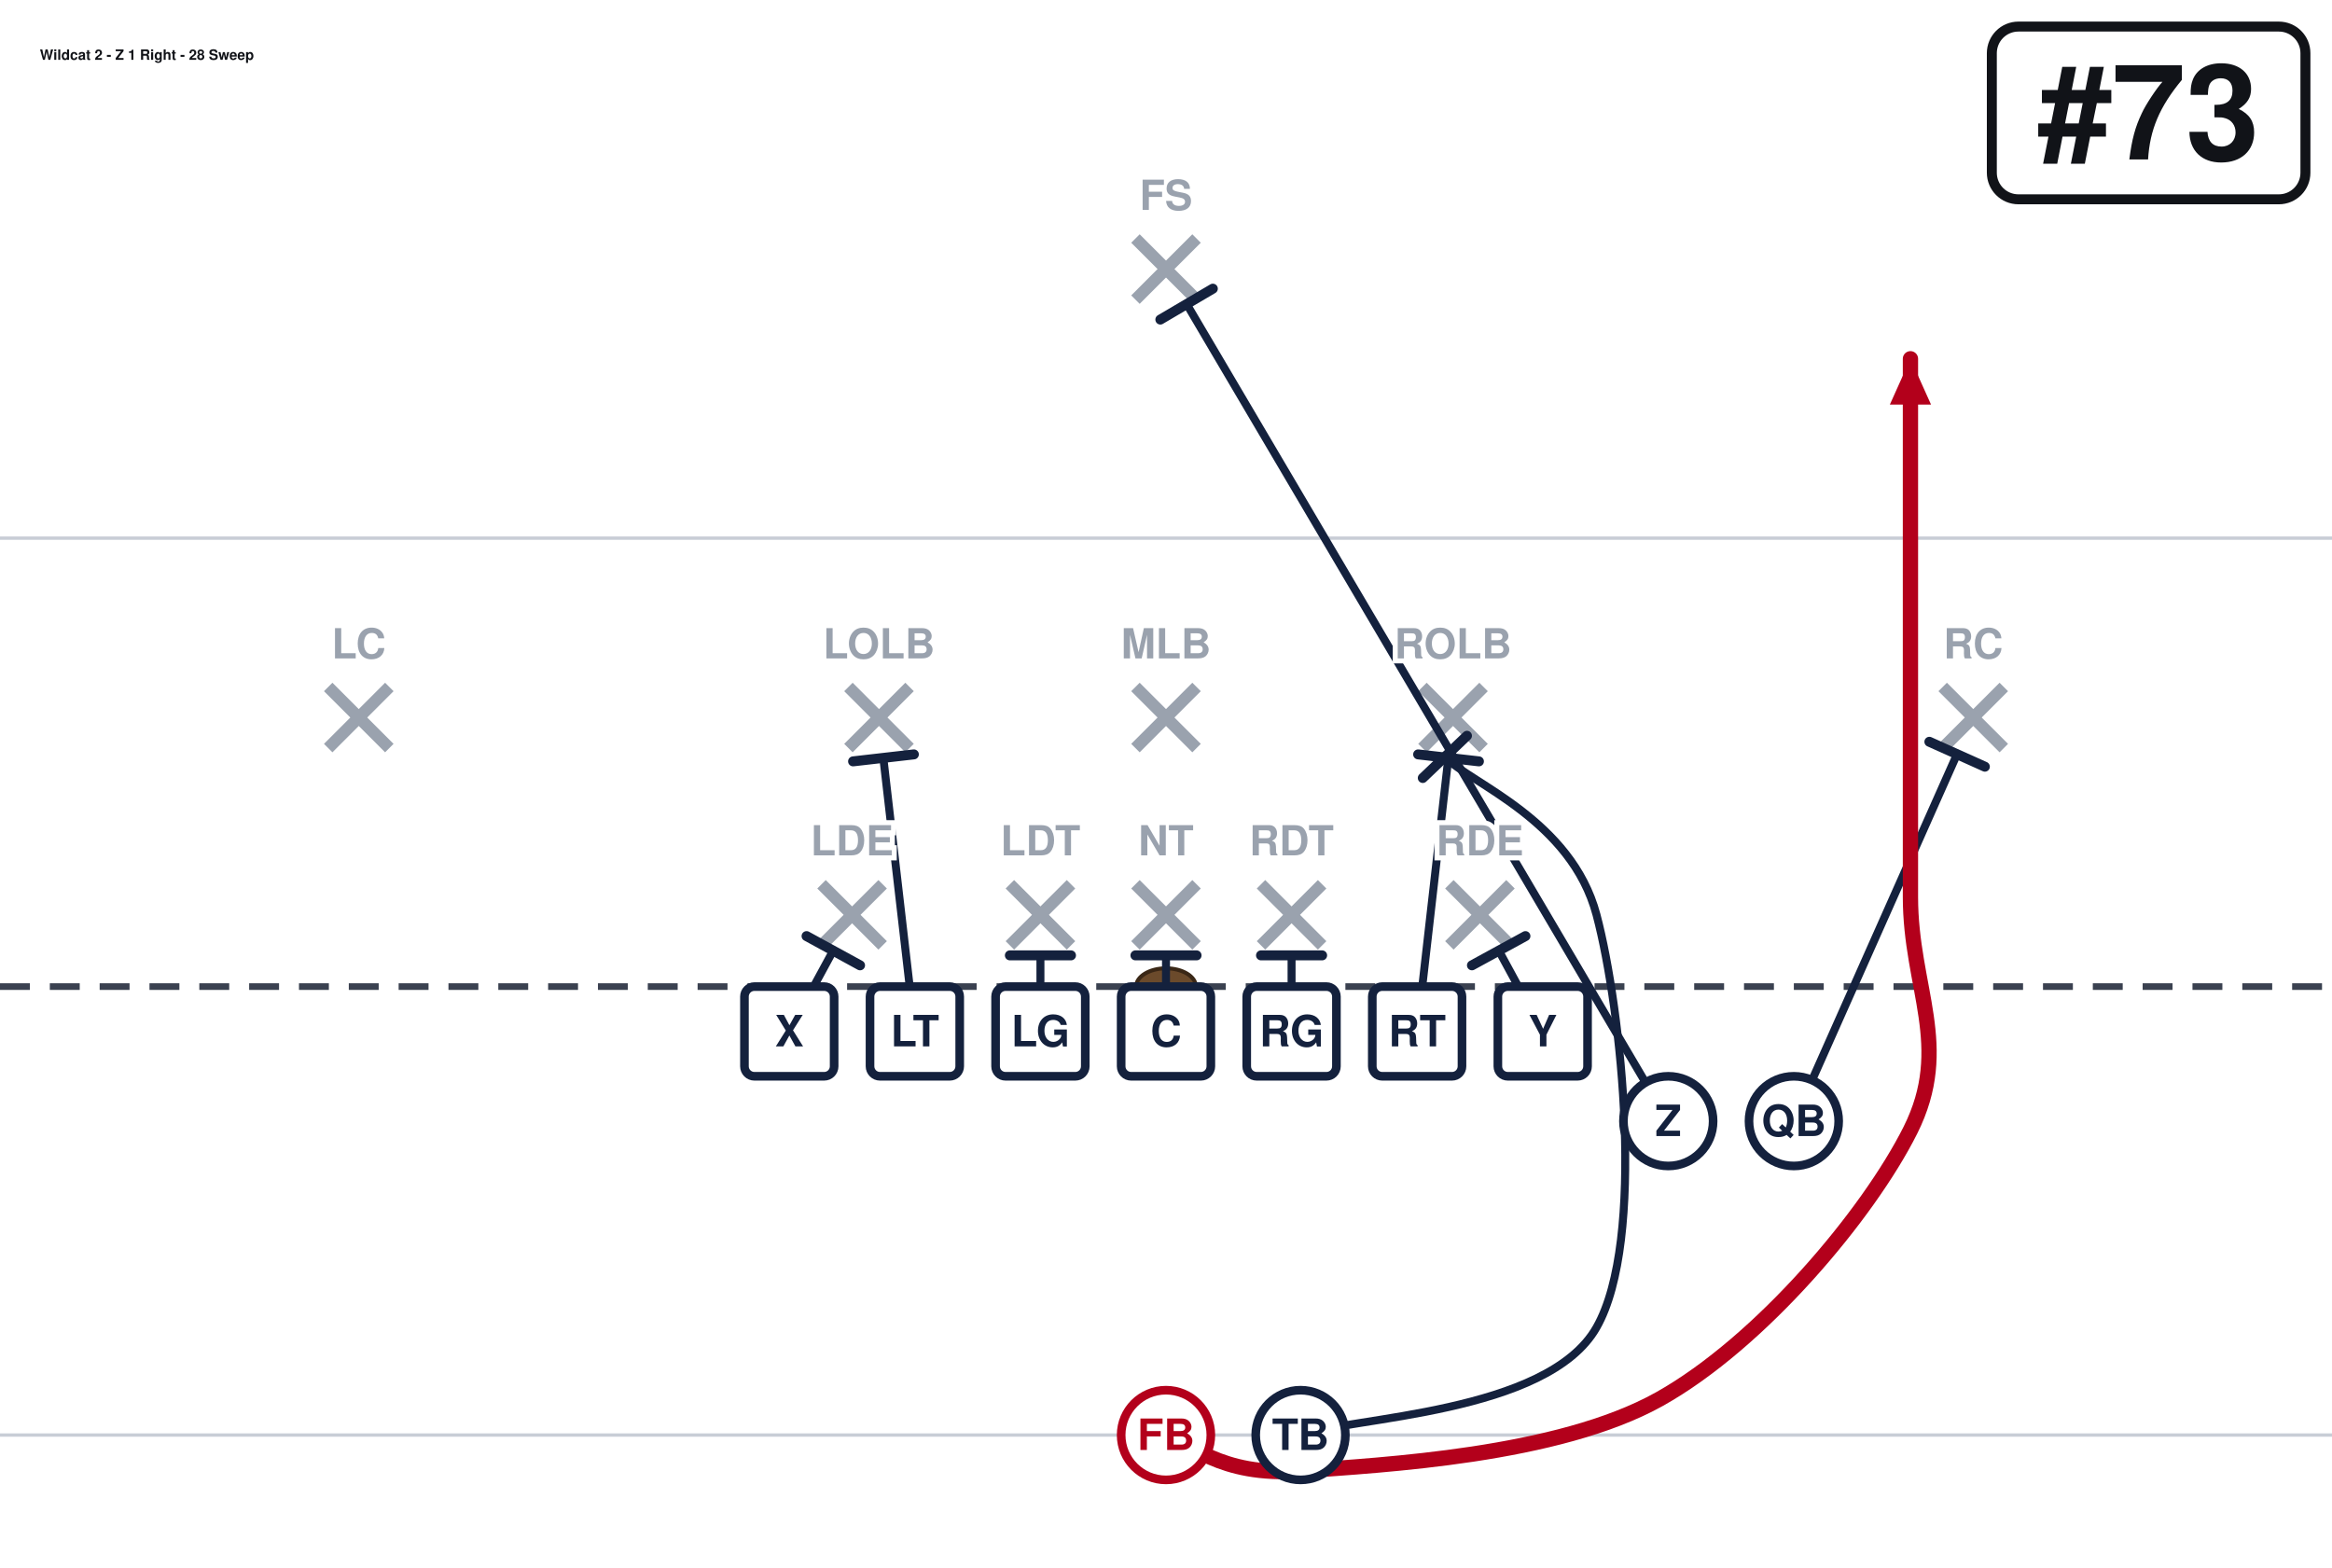
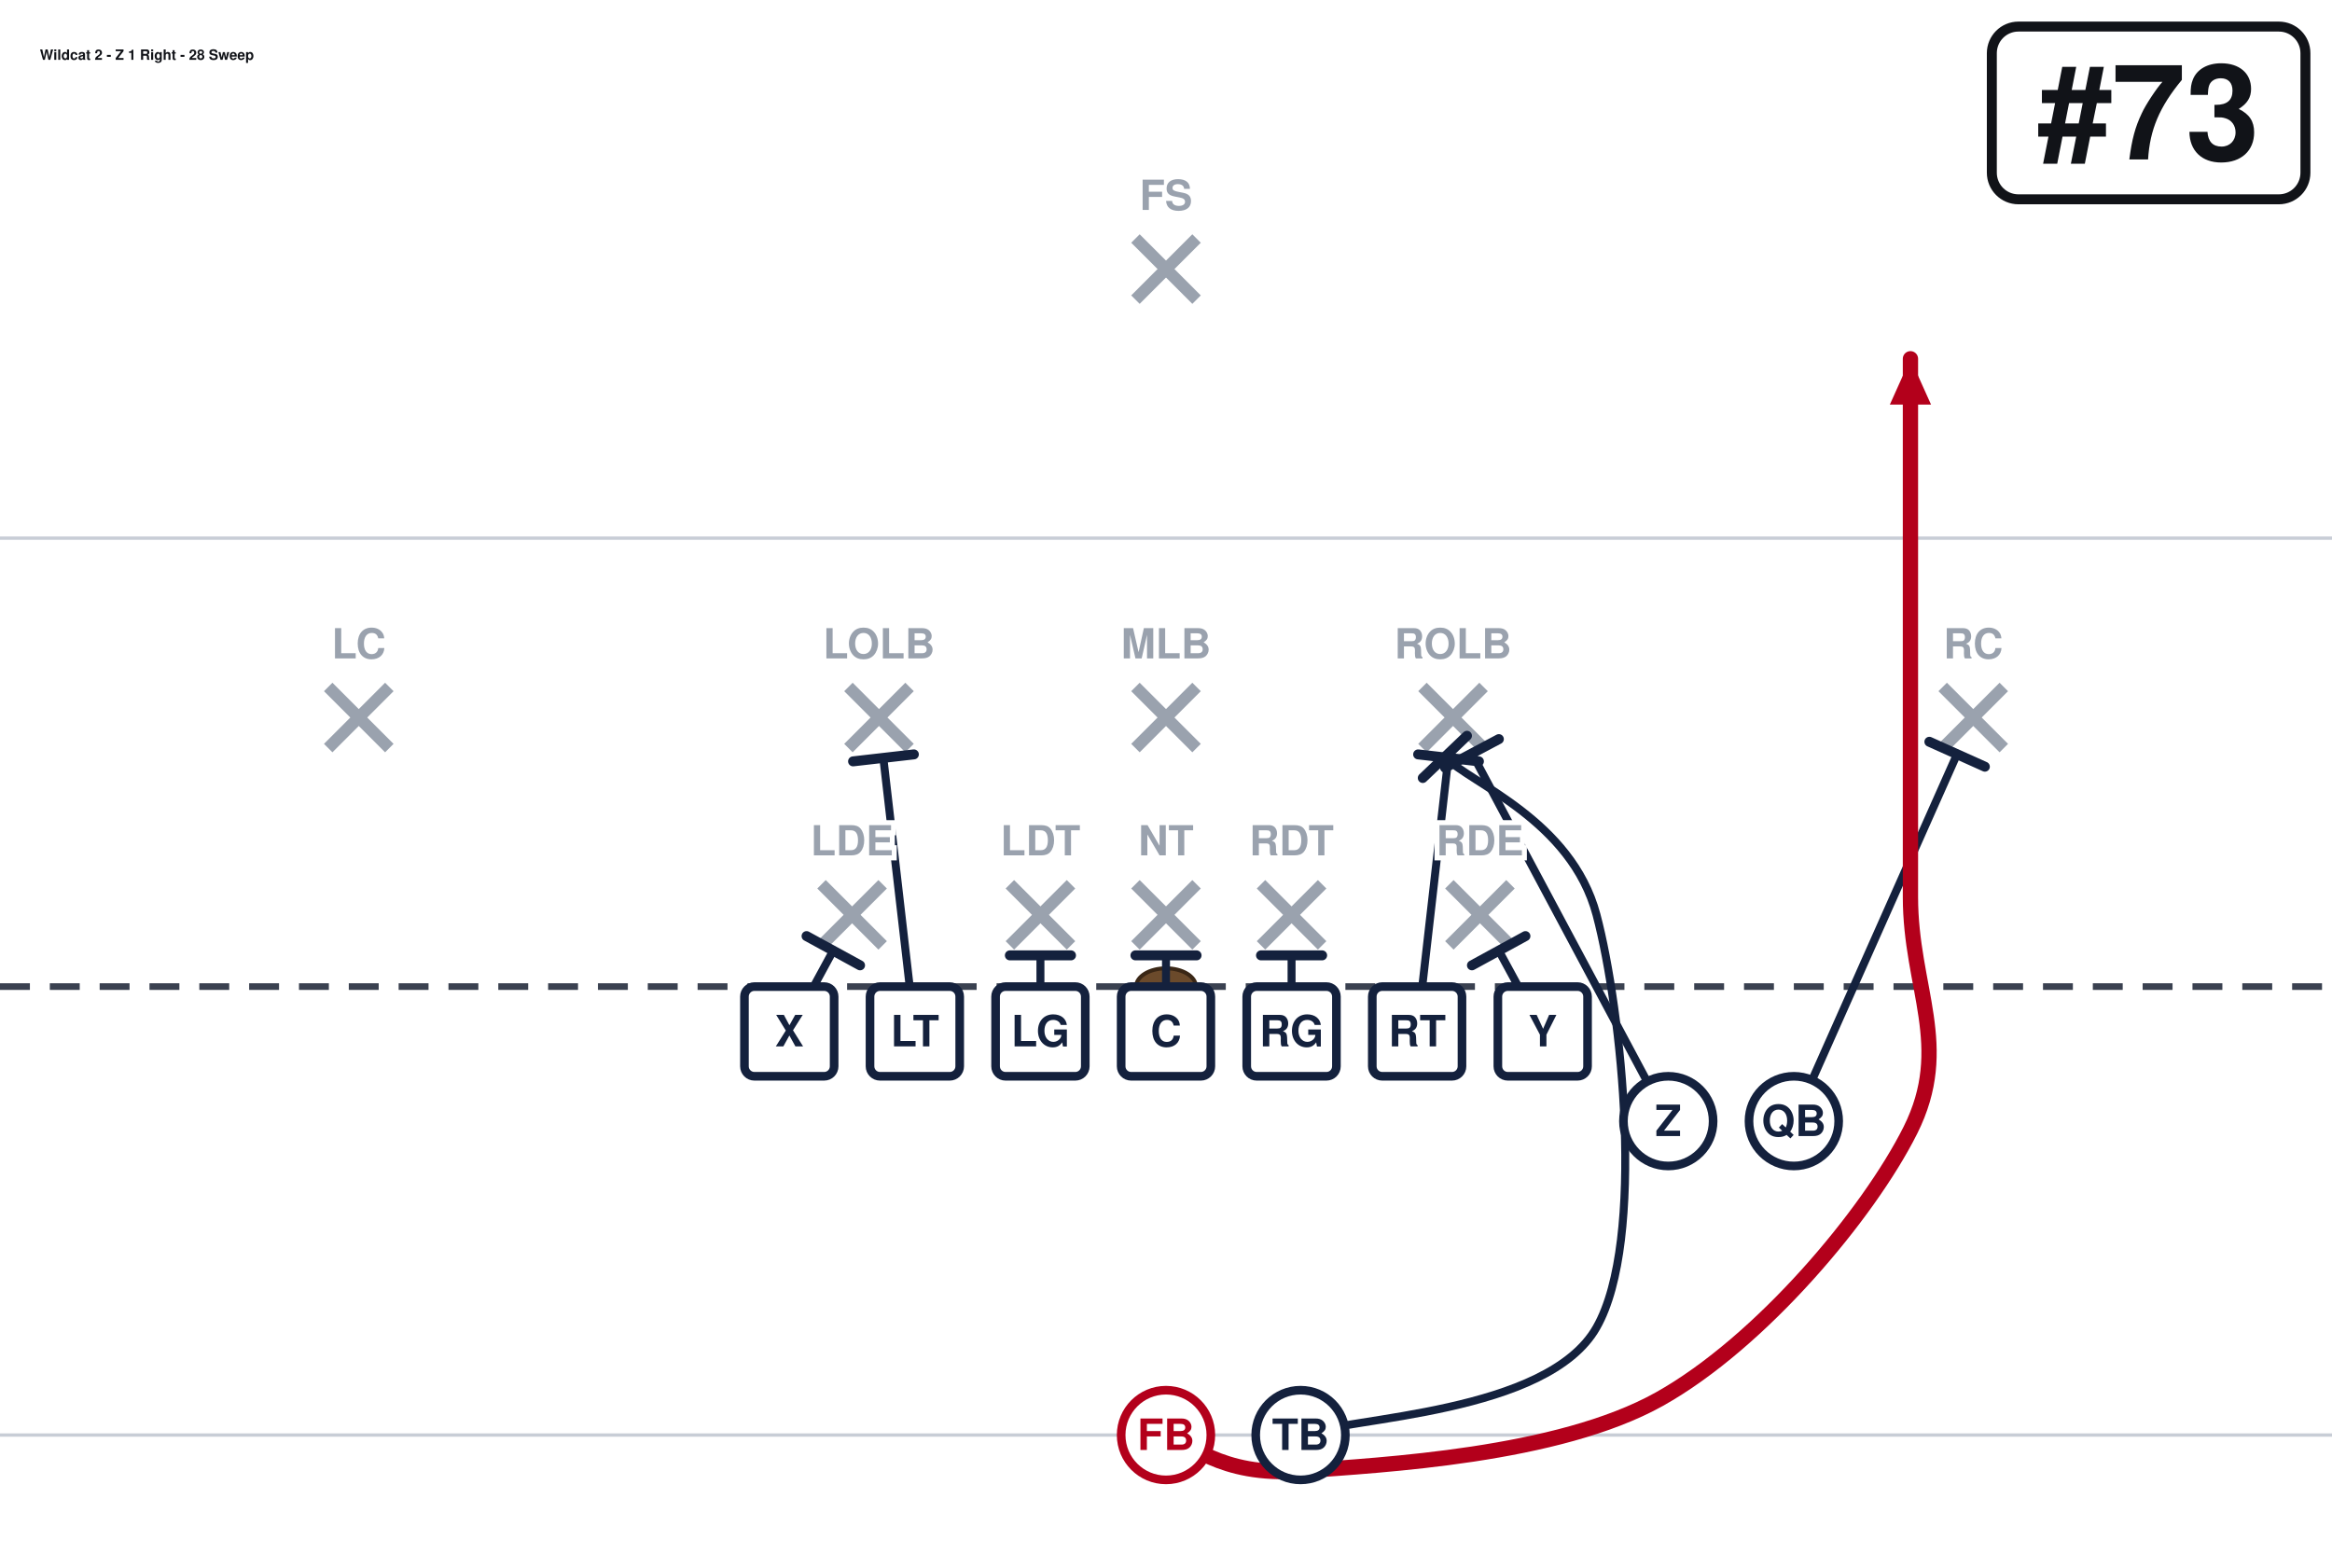
<svg xmlns="http://www.w3.org/2000/svg" width="702" height="472" viewBox="0 27 702 472" font-family="Segoe UI, Helvetica, Arial, sans-serif" role="img">
  <rect x="0" y="0" width="702" height="513" fill="#ffffff" />
  <line x1="0" y1="459.0" x2="702" y2="459.0" stroke="#c8cdd6" stroke-width="1" />
  <line x1="0" y1="189.0" x2="702" y2="189.0" stroke="#c8cdd6" stroke-width="1" />
  <line x1="0" y1="324.0" x2="702" y2="324.0" stroke="#3a4150" stroke-width="2" stroke-dasharray="9 6" />
  <ellipse cx="351.0" cy="324.0" rx="9" ry="5.5" fill="#6b4a2b" stroke="#3a2716" stroke-width="1.2" />
  <line x1="247.3" y1="293.2" x2="265.7" y2="311.6" stroke="#9aa2ae" stroke-width="3.6" />
  <line x1="265.7" y1="293.2" x2="247.3" y2="311.6" stroke="#9aa2ae" stroke-width="3.6" />
  <line x1="304.0" y1="293.2" x2="322.4" y2="311.6" stroke="#9aa2ae" stroke-width="3.6" />
  <line x1="322.4" y1="293.2" x2="304.0" y2="311.6" stroke="#9aa2ae" stroke-width="3.6" />
  <line x1="341.8" y1="293.2" x2="360.2" y2="311.6" stroke="#9aa2ae" stroke-width="3.6" />
  <line x1="360.2" y1="293.2" x2="341.8" y2="311.6" stroke="#9aa2ae" stroke-width="3.6" />
  <line x1="379.6" y1="293.2" x2="398.0" y2="311.6" stroke="#9aa2ae" stroke-width="3.6" />
  <line x1="398.0" y1="293.2" x2="379.6" y2="311.6" stroke="#9aa2ae" stroke-width="3.6" />
  <line x1="436.3" y1="293.2" x2="454.7" y2="311.6" stroke="#9aa2ae" stroke-width="3.6" />
  <line x1="454.7" y1="293.2" x2="436.3" y2="311.6" stroke="#9aa2ae" stroke-width="3.6" />
  <line x1="255.4" y1="233.8" x2="273.8" y2="252.2" stroke="#9aa2ae" stroke-width="3.6" />
  <line x1="273.8" y1="233.8" x2="255.4" y2="252.2" stroke="#9aa2ae" stroke-width="3.6" />
  <line x1="341.8" y1="233.8" x2="360.2" y2="252.2" stroke="#9aa2ae" stroke-width="3.6" />
  <line x1="360.2" y1="233.8" x2="341.8" y2="252.2" stroke="#9aa2ae" stroke-width="3.6" />
  <line x1="428.2" y1="233.8" x2="446.6" y2="252.2" stroke="#9aa2ae" stroke-width="3.6" />
  <line x1="446.6" y1="233.8" x2="428.2" y2="252.2" stroke="#9aa2ae" stroke-width="3.6" />
  <line x1="98.8" y1="233.8" x2="117.2" y2="252.2" stroke="#9aa2ae" stroke-width="3.6" />
  <line x1="117.2" y1="233.8" x2="98.8" y2="252.2" stroke="#9aa2ae" stroke-width="3.6" />
  <line x1="584.8" y1="233.8" x2="603.2" y2="252.2" stroke="#9aa2ae" stroke-width="3.6" />
  <line x1="603.2" y1="233.8" x2="584.8" y2="252.2" stroke="#9aa2ae" stroke-width="3.6" />
  <line x1="341.8" y1="98.8" x2="360.2" y2="117.2" stroke="#9aa2ae" stroke-width="3.6" />
  <line x1="360.2" y1="98.8" x2="341.8" y2="117.2" stroke="#9aa2ae" stroke-width="3.6" />
  <path d="M237.6,337.5 L250.8,313.2" fill="none" stroke="#14213d" stroke-width="2.4" stroke-linecap="round" stroke-linejoin="round" />
  <line x1="242.8" y1="308.8" x2="258.9" y2="317.6" stroke="#14213d" stroke-width="3.0" stroke-linecap="round" />
  <path d="M275.4,337.5 L265.9,255.1" fill="none" stroke="#14213d" stroke-width="2.4" stroke-linecap="round" stroke-linejoin="round" />
  <line x1="256.8" y1="256.2" x2="275.1" y2="254.1" stroke="#14213d" stroke-width="3.0" stroke-linecap="round" />
  <path d="M313.2,337.5 L313.2,314.6" fill="none" stroke="#14213d" stroke-width="2.4" stroke-linecap="round" stroke-linejoin="round" />
  <line x1="304.0" y1="314.6" x2="322.4" y2="314.6" stroke="#14213d" stroke-width="3.0" stroke-linecap="round" />
  <path d="M351.0,337.5 L351.0,314.6" fill="none" stroke="#14213d" stroke-width="2.4" stroke-linecap="round" stroke-linejoin="round" />
  <line x1="341.8" y1="314.6" x2="360.2" y2="314.6" stroke="#14213d" stroke-width="3.0" stroke-linecap="round" />
  <path d="M388.8,337.5 L388.8,314.6" fill="none" stroke="#14213d" stroke-width="2.4" stroke-linecap="round" stroke-linejoin="round" />
  <line x1="379.6" y1="314.6" x2="398.0" y2="314.6" stroke="#14213d" stroke-width="3.0" stroke-linecap="round" />
  <path d="M426.6,337.5 L436.0,255.1" fill="none" stroke="#14213d" stroke-width="2.4" stroke-linecap="round" stroke-linejoin="round" />
  <line x1="426.9" y1="254.1" x2="445.2" y2="256.2" stroke="#14213d" stroke-width="3.0" stroke-linecap="round" />
  <path d="M464.4,337.5 L451.2,313.2" fill="none" stroke="#14213d" stroke-width="2.4" stroke-linecap="round" stroke-linejoin="round" />
  <line x1="443.1" y1="317.6" x2="459.2" y2="308.8" stroke="#14213d" stroke-width="3.0" stroke-linecap="round" />
-   <path d="M502.2,364.5 L357.2,118.5" fill="none" stroke="#14213d" stroke-width="2.4" stroke-linecap="round" stroke-linejoin="round" />
-   <line x1="349.3" y1="123.2" x2="365.1" y2="113.9" stroke="#14213d" stroke-width="3.0" stroke-linecap="round" />
+   <path d="M502.2,364.5 L443.1,253.8" fill="none" stroke="#14213d" stroke-width="2.4" stroke-linecap="round" stroke-linejoin="round" />
+   <line x1="435.0" y1="258.1" x2="451.2" y2="249.5" stroke="#14213d" stroke-width="3.0" stroke-linecap="round" />
  <path d="M540.0,364.5 L589.1,254.1" fill="none" stroke="#14213d" stroke-width="2.4" stroke-linecap="round" stroke-linejoin="round" />
  <line x1="580.8" y1="250.3" x2="597.5" y2="257.8" stroke="#14213d" stroke-width="3.0" stroke-linecap="round" />
  <path d="M351.0,459.0 C357.8,460.8 366.8,471.6 391.5,469.8 C416.2,468.0 468.9,465.3 499.5,448.2 C530.1,431.1 562.5,392.4 575.1,367.2 C587.7,342.0 575.1,324.4 575.1,297.0 C575.1,269.6 575.1,229.5 575.1,202.5 C575.1,175.5 575.1,146.2 575.1,135.0" fill="none" stroke="#b3001b" stroke-width="4.6" stroke-linecap="round" stroke-linejoin="round" />
  <polygon points="575.1,135.0 581.3,148.8 568.9,148.8" fill="#b3001b" />
  <path d="M391.5,459.0 C406.4,453.6 465.8,452.7 480.6,426.6 C495.5,400.5 488.2,331.0 480.6,302.4 C473.0,273.8 442.6,262.8 435.0,254.9" fill="none" stroke="#14213d" stroke-width="2.4" stroke-linecap="round" stroke-linejoin="round" />
  <line x1="428.3" y1="261.2" x2="441.6" y2="248.5" stroke="#14213d" stroke-width="3.0" stroke-linecap="round" />
  <rect x="224.1" y="324.0" width="27.0" height="27.0" rx="3" fill="#ffffff" stroke="#14213d" stroke-width="2.6" />
  <text x="237.6" y="342.0" text-anchor="middle" font-size="13" font-weight="700" fill="#14213d">X</text>
  <rect x="261.9" y="324.0" width="27.0" height="27.0" rx="3" fill="#ffffff" stroke="#14213d" stroke-width="2.6" />
  <text x="275.4" y="342.0" text-anchor="middle" font-size="13" font-weight="700" fill="#14213d">LT</text>
  <rect x="299.7" y="324.0" width="27.0" height="27.0" rx="3" fill="#ffffff" stroke="#14213d" stroke-width="2.6" />
  <text x="313.2" y="342.0" text-anchor="middle" font-size="13" font-weight="700" fill="#14213d">LG</text>
  <rect x="337.5" y="324.0" width="27.0" height="27.0" rx="3" fill="#ffffff" stroke="#14213d" stroke-width="2.6" />
  <text x="351.0" y="342.0" text-anchor="middle" font-size="13" font-weight="700" fill="#14213d">C</text>
  <rect x="375.3" y="324.0" width="27.0" height="27.0" rx="3" fill="#ffffff" stroke="#14213d" stroke-width="2.6" />
  <text x="388.8" y="342.0" text-anchor="middle" font-size="13" font-weight="700" fill="#14213d">RG</text>
  <rect x="413.1" y="324.0" width="27.0" height="27.0" rx="3" fill="#ffffff" stroke="#14213d" stroke-width="2.6" />
  <text x="426.6" y="342.0" text-anchor="middle" font-size="13" font-weight="700" fill="#14213d">RT</text>
  <rect x="450.9" y="324.0" width="27.0" height="27.0" rx="3" fill="#ffffff" stroke="#14213d" stroke-width="2.6" />
  <text x="464.4" y="342.0" text-anchor="middle" font-size="13" font-weight="700" fill="#14213d">Y</text>
  <circle cx="502.2" cy="364.5" r="13.5" fill="#ffffff" stroke="#14213d" stroke-width="2.6" />
  <text x="502.2" y="369.0" text-anchor="middle" font-size="13" font-weight="700" fill="#14213d">Z</text>
  <circle cx="540.0" cy="364.5" r="13.5" fill="#ffffff" stroke="#14213d" stroke-width="2.6" />
  <text x="540.0" y="369.0" text-anchor="middle" font-size="13" font-weight="700" fill="#14213d">QB</text>
  <circle cx="391.5" cy="459.0" r="13.5" fill="#ffffff" stroke="#14213d" stroke-width="2.6" />
  <text x="391.5" y="463.5" text-anchor="middle" font-size="13" font-weight="700" fill="#14213d">TB</text>
  <circle cx="351.0" cy="459.0" r="13.5" fill="#ffffff" stroke="#b3001b" stroke-width="2.6" />
  <text x="351.0" y="463.5" text-anchor="middle" font-size="13" font-weight="700" fill="#b3001b">FB</text>
  <text x="256.5" y="284.5" text-anchor="middle" font-size="12.5" fill="#9aa2ae" font-weight="600" stroke="#fff" stroke-width="3" paint-order="stroke">LDE</text>
  <text x="313.2" y="284.5" text-anchor="middle" font-size="12.5" fill="#9aa2ae" font-weight="600" stroke="#fff" stroke-width="3" paint-order="stroke">LDT</text>
  <text x="351.0" y="284.5" text-anchor="middle" font-size="12.5" fill="#9aa2ae" font-weight="600" stroke="#fff" stroke-width="3" paint-order="stroke">NT</text>
  <text x="388.8" y="284.5" text-anchor="middle" font-size="12.5" fill="#9aa2ae" font-weight="600" stroke="#fff" stroke-width="3" paint-order="stroke">RDT</text>
  <text x="445.5" y="284.5" text-anchor="middle" font-size="12.5" fill="#9aa2ae" font-weight="600" stroke="#fff" stroke-width="3" paint-order="stroke">RDE</text>
  <text x="264.6" y="225.2" text-anchor="middle" font-size="12.5" fill="#9aa2ae" font-weight="600" stroke="#fff" stroke-width="3" paint-order="stroke">LOLB</text>
  <text x="351.0" y="225.2" text-anchor="middle" font-size="12.5" fill="#9aa2ae" font-weight="600" stroke="#fff" stroke-width="3" paint-order="stroke">MLB</text>
  <text x="437.4" y="225.2" text-anchor="middle" font-size="12.5" fill="#9aa2ae" font-weight="600" stroke="#fff" stroke-width="3" paint-order="stroke">ROLB</text>
  <text x="108.0" y="225.2" text-anchor="middle" font-size="12.5" fill="#9aa2ae" font-weight="600" stroke="#fff" stroke-width="3" paint-order="stroke">LC</text>
  <text x="594.0" y="225.2" text-anchor="middle" font-size="12.5" fill="#9aa2ae" font-weight="600" stroke="#fff" stroke-width="3" paint-order="stroke">RC</text>
  <text x="351.0" y="90.2" text-anchor="middle" font-size="12.5" fill="#9aa2ae" font-weight="600" stroke="#fff" stroke-width="3" paint-order="stroke">FS</text>
  <rect x="599.6" y="35.0" width="94.4" height="52.0" rx="8" fill="#ffffff" stroke="#111318" stroke-width="3" />
  <text x="646.8" y="75.0" text-anchor="middle" font-size="40" font-weight="800" fill="#111318">#73</text>
  <text x="12.0" y="45.0" font-size="4.3" font-weight="700" fill="#111318">Wildcat 2 - Z 1 Right - 28 Sweep</text>
</svg>
